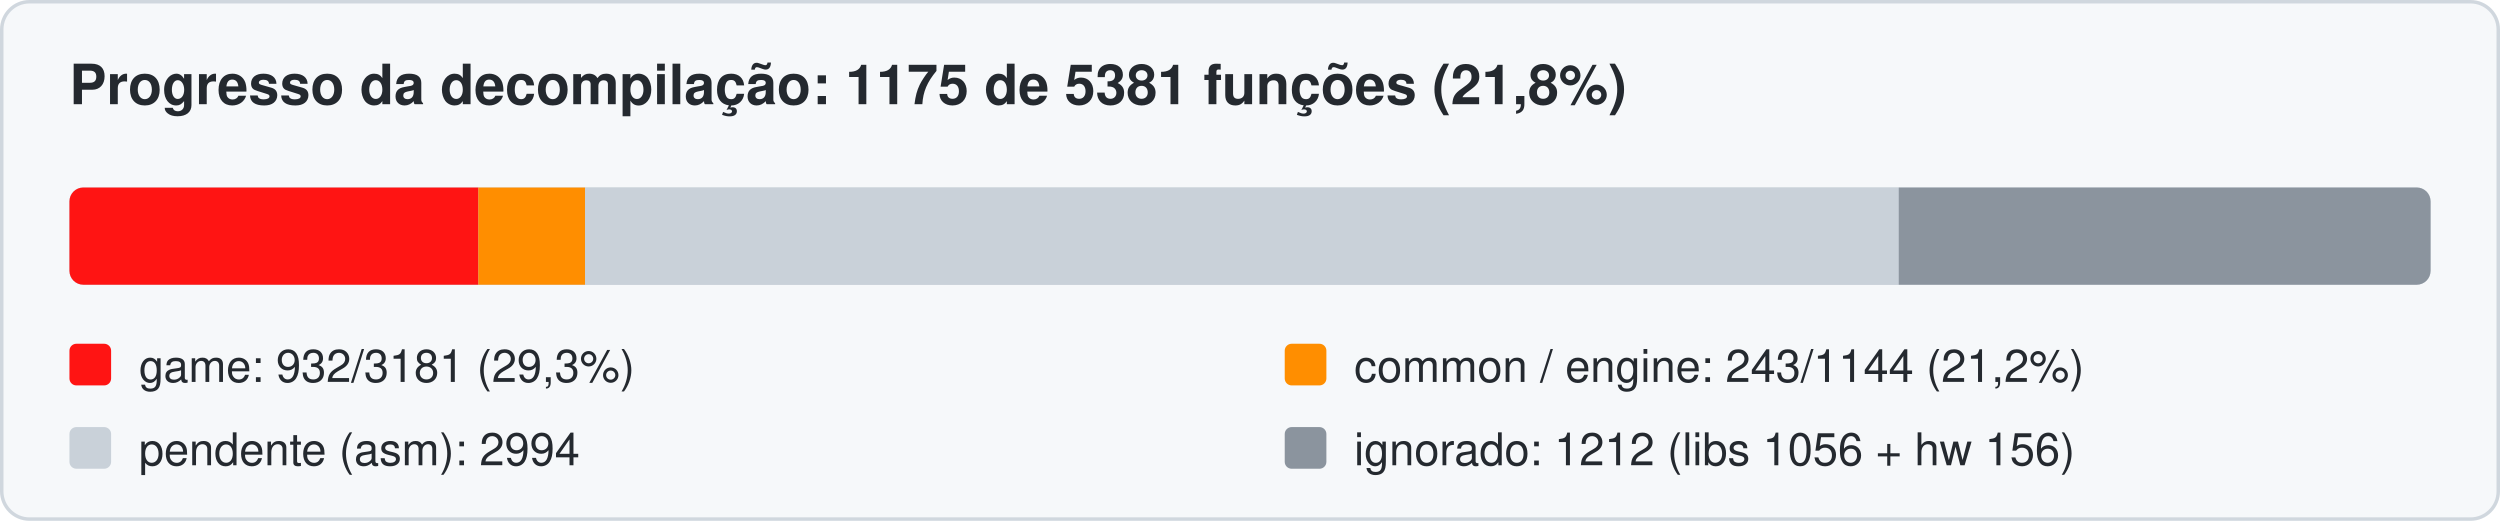
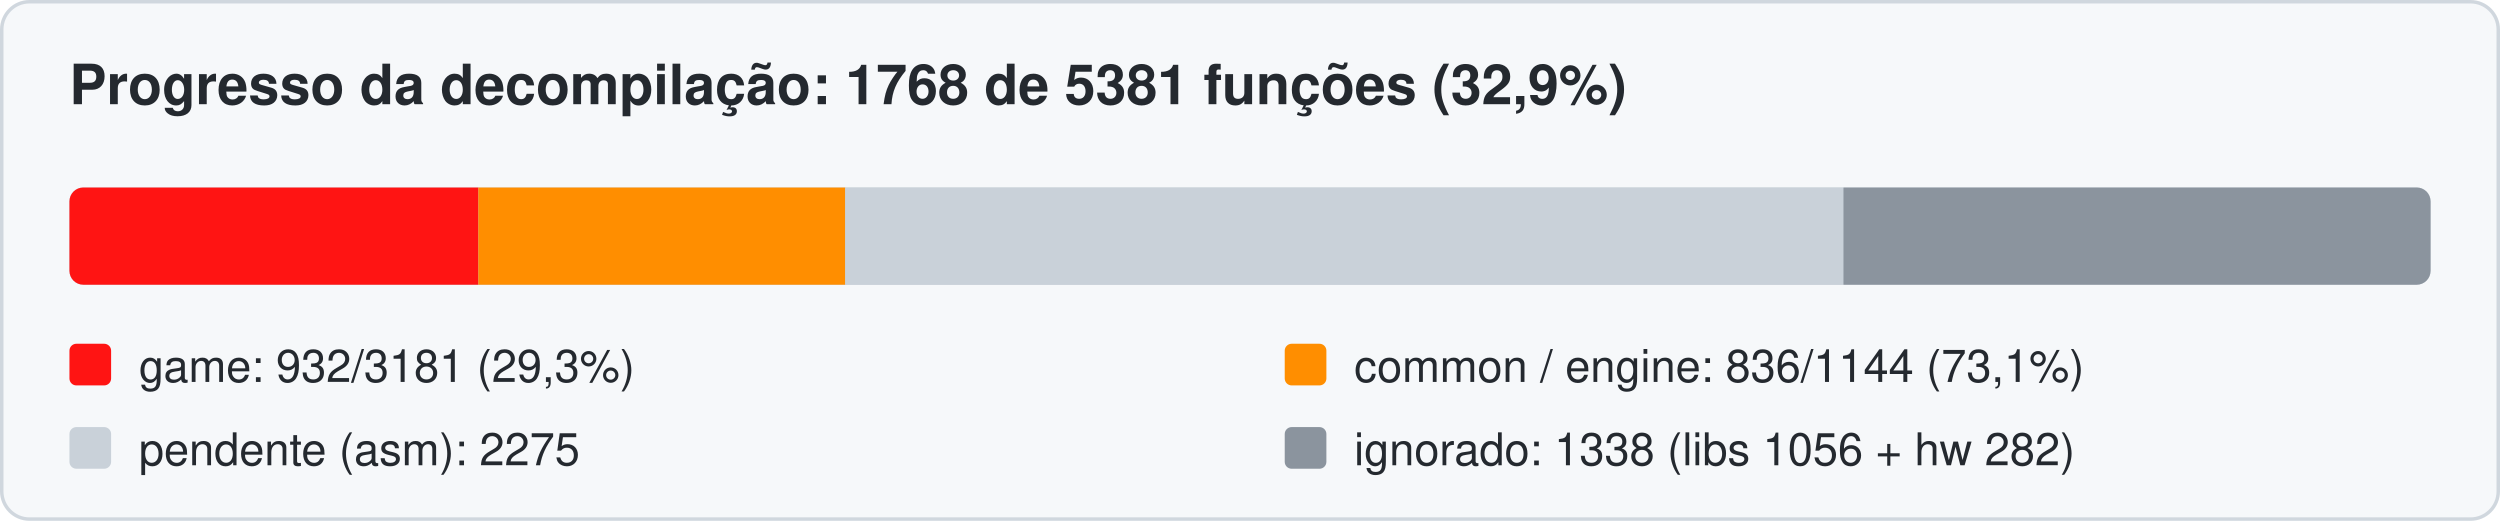
- <svg xmlns="http://www.w3.org/2000/svg" width="720" height="150" viewBox="0 0 720 150" role="img" aria-label="War of the Monsters: 1175 de 5381 funcoes decompiladas (21,8%), 1212 ignoradas">
+ <svg xmlns="http://www.w3.org/2000/svg" width="720" height="150" viewBox="0 0 720 150" role="img" aria-label="War of the Monsters: 1768 de 5381 funcoes decompiladas (32,9%), 1338 ignoradas">
  <rect x="0.5" y="0.5" width="719" height="149" rx="8" fill="#f6f8fa" stroke="#d0d7de" />
  <g font-family="-apple-system, 'Segoe UI', Helvetica, Arial, sans-serif">
-     <text x="20" y="30" font-size="16" font-weight="600" fill="#24292f">Progresso da decompilação: 1175 de 5381 funções (21,8%)</text>
+     <text x="20" y="30" font-size="16" font-weight="600" fill="#24292f">Progresso da decompilação: 1768 de 5381 funções (32,9%)</text>
    <rect x="20" y="54" width="680" height="28" rx="4" fill="#c9d1d9" />
    <clipPath id="r">
      <rect x="20" y="54" width="680" height="28" rx="4" />
    </clipPath>
    <g clip-path="url(#r)">
      <rect x="20.00" y="54" width="117.78" height="28" fill="#ff1413" />
-       <rect x="137.78" y="54" width="30.71" height="28" fill="#ff8e00" />
-       <rect x="168.49" y="54" width="378.35" height="28" fill="#c9d1d9" />
-       <rect x="546.84" y="54" width="153.16" height="28" fill="#8b949e" />
+       <rect x="137.78" y="54" width="105.65" height="28" fill="#ff8e00" />
+       <rect x="243.42" y="54" width="287.49" height="28" fill="#c9d1d9" />
+       <rect x="530.92" y="54" width="169.08" height="28" fill="#8b949e" />
    </g>
    <rect x="20" y="99" width="12" height="12" rx="2" fill="#ff1413" />
    <text x="40" y="110" font-size="13" fill="#24292f">game: 932/3181 (29,3%)</text>
    <rect x="370" y="99" width="12" height="12" rx="2" fill="#ff8e00" />
-     <text x="390" y="110" font-size="13" fill="#24292f">common / engine: 243/1144 (21,2%)</text>
+     <text x="390" y="110" font-size="13" fill="#24292f">common / engine: 836/1144 (73,1%)</text>
    <rect x="20" y="123" width="12" height="12" rx="2" fill="#c9d1d9" />
-     <text x="40" y="134" font-size="13" fill="#24292f">pendente (asm): 2994</text>
+     <text x="40" y="134" font-size="13" fill="#24292f">pendente (asm): 2275</text>
    <rect x="370" y="123" width="12" height="12" rx="2" fill="#8b949e" />
-     <text x="390" y="134" font-size="13" fill="#24292f">ignorado: 1212 (libs 1056 + hw 156)</text>
+     <text x="390" y="134" font-size="13" fill="#24292f">ignorado: 1338 (libs 1056 + hw 282)</text>
  </g>
</svg>
